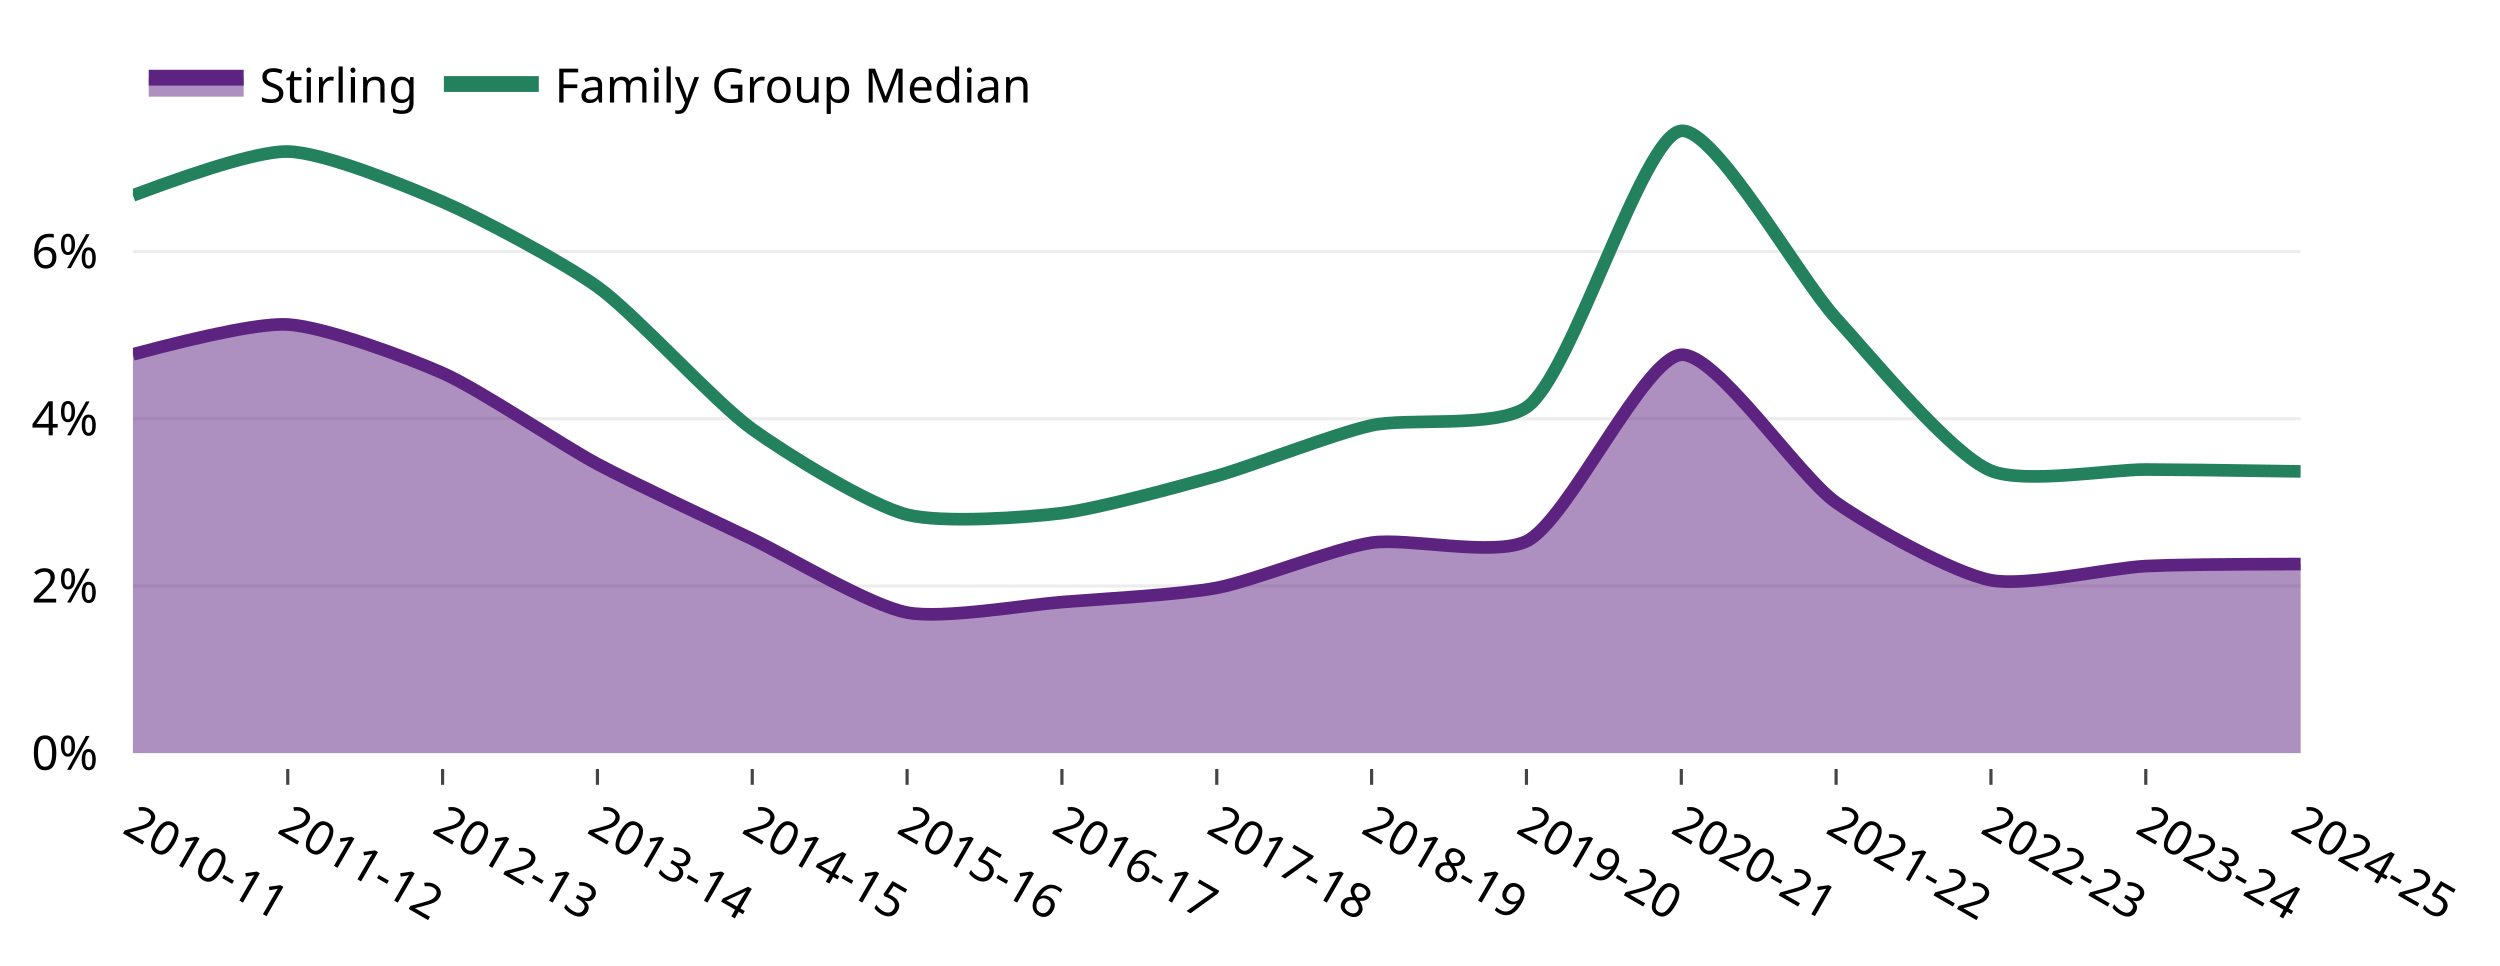
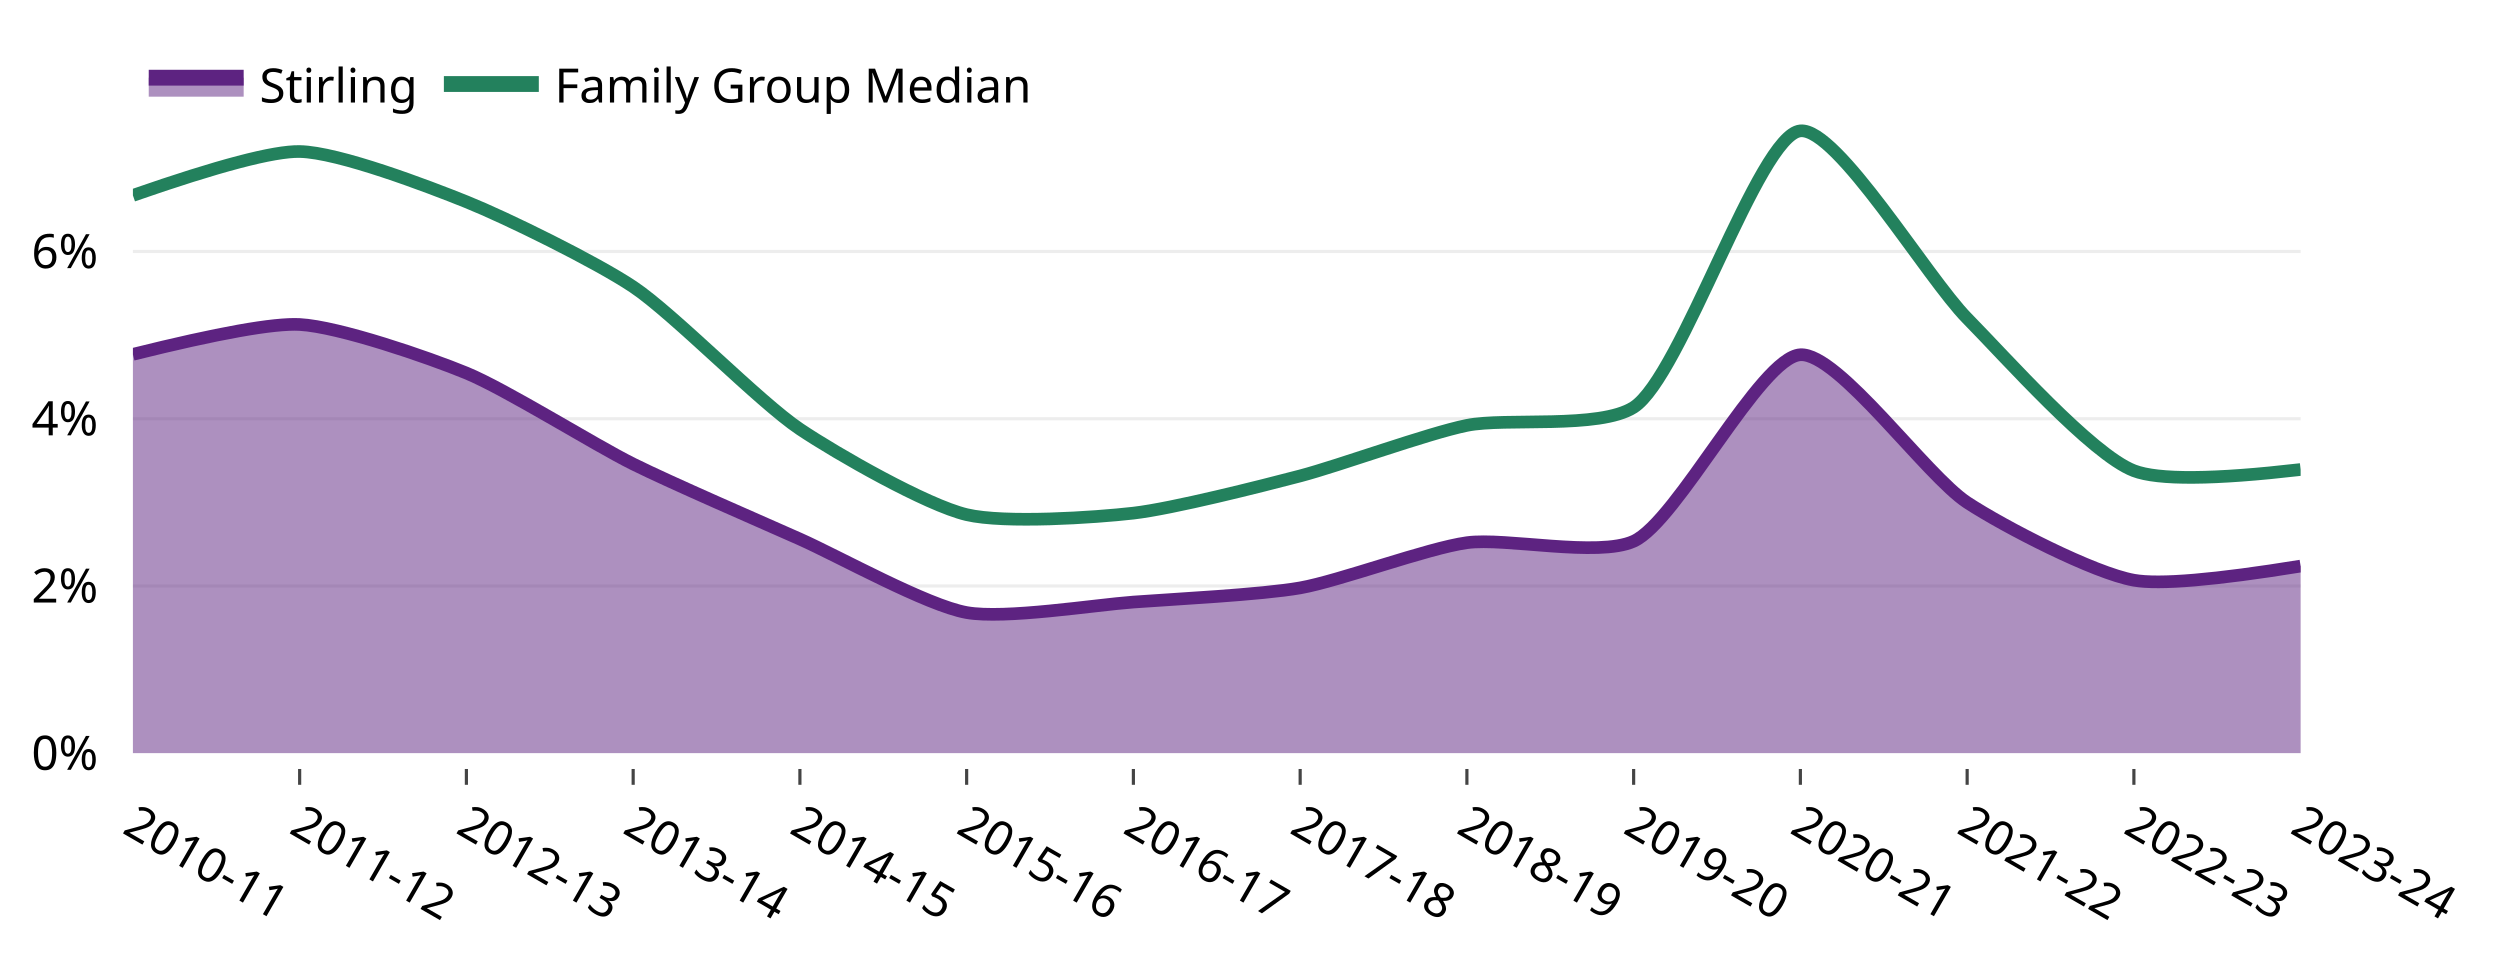
<svg xmlns="http://www.w3.org/2000/svg" class="main-svg" width="790" height="305" style="" viewBox="0 0 790 305">
  <rect x="0" y="0" width="790" height="305" style="fill: rgb(255, 255, 255); fill-opacity: 1;" />
-   <defs id="defs-0d7b3e">
+   <defs id="defs-bfcb5d">
    <g class="clips">
-       <clipPath id="clip0d7b3exyplot" class="plotclip">
+       <clipPath id="clipbfcb5dxyplot" class="plotclip">
        <rect width="685" height="207" />
      </clipPath>
-       <clipPath class="axesclip" id="clip0d7b3ex">
+       <clipPath class="axesclip" id="clipbfcb5dx">
        <rect x="42" y="0" width="685" height="305" />
      </clipPath>
-       <clipPath class="axesclip" id="clip0d7b3ey">
+       <clipPath class="axesclip" id="clipbfcb5dy">
        <rect x="0" y="31" width="790" height="207" />
      </clipPath>
-       <clipPath class="axesclip" id="clip0d7b3exy">
+       <clipPath class="axesclip" id="clipbfcb5dxy">
        <rect x="42" y="31" width="685" height="207" />
      </clipPath>
    </g>
    <g class="gradients" />
    <g class="patterns" />
  </defs>
  <g class="bglayer">
    <rect class="bg" x="32" y="21" width="705" height="227" style="fill: rgb(0, 0, 0); fill-opacity: 0; stroke-width: 0;" />
  </g>
  <g class="layer-below">
    <g class="imagelayer" />
    <g class="shapelayer" />
  </g>
  <g class="cartesianlayer">
    <g class="subplot xy">
      <g class="layer-subplot">
        <g class="shapelayer" />
        <g class="imagelayer" />
      </g>
      <g class="minor-gridlayer">
        <g class="x" />
        <g class="y" />
      </g>
      <g class="gridlayer">
        <g class="x">
-           <path class="xgrid crisp" transform="translate(90.93,0)" d="M0,31v207" style="stroke: rgb(255, 255, 255); stroke-opacity: 1; stroke-width: 1px;" />
-           <path class="xgrid crisp" transform="translate(139.86,0)" d="M0,31v207" style="stroke: rgb(255, 255, 255); stroke-opacity: 1; stroke-width: 1px;" />
-           <path class="xgrid crisp" transform="translate(188.79,0)" d="M0,31v207" style="stroke: rgb(255, 255, 255); stroke-opacity: 1; stroke-width: 1px;" />
-           <path class="xgrid crisp" transform="translate(237.71,0)" d="M0,31v207" style="stroke: rgb(255, 255, 255); stroke-opacity: 1; stroke-width: 1px;" />
-           <path class="xgrid crisp" transform="translate(286.64,0)" d="M0,31v207" style="stroke: rgb(255, 255, 255); stroke-opacity: 1; stroke-width: 1px;" />
-           <path class="xgrid crisp" transform="translate(335.57,0)" d="M0,31v207" style="stroke: rgb(255, 255, 255); stroke-opacity: 1; stroke-width: 1px;" />
-           <path class="xgrid crisp" transform="translate(384.5,0)" d="M0,31v207" style="stroke: rgb(255, 255, 255); stroke-opacity: 1; stroke-width: 1px;" />
-           <path class="xgrid crisp" transform="translate(433.43,0)" d="M0,31v207" style="stroke: rgb(255, 255, 255); stroke-opacity: 1; stroke-width: 1px;" />
-           <path class="xgrid crisp" transform="translate(482.36,0)" d="M0,31v207" style="stroke: rgb(255, 255, 255); stroke-opacity: 1; stroke-width: 1px;" />
-           <path class="xgrid crisp" transform="translate(531.29,0)" d="M0,31v207" style="stroke: rgb(255, 255, 255); stroke-opacity: 1; stroke-width: 1px;" />
-           <path class="xgrid crisp" transform="translate(580.21,0)" d="M0,31v207" style="stroke: rgb(255, 255, 255); stroke-opacity: 1; stroke-width: 1px;" />
-           <path class="xgrid crisp" transform="translate(629.14,0)" d="M0,31v207" style="stroke: rgb(255, 255, 255); stroke-opacity: 1; stroke-width: 1px;" />
-           <path class="xgrid crisp" transform="translate(678.07,0)" d="M0,31v207" style="stroke: rgb(255, 255, 255); stroke-opacity: 1; stroke-width: 1px;" />
+           <path class="xgrid crisp" transform="translate(94.69,0)" d="M0,31v207" style="stroke: rgb(255, 255, 255); stroke-opacity: 1; stroke-width: 1px;" />
+           <path class="xgrid crisp" transform="translate(147.38,0)" d="M0,31v207" style="stroke: rgb(255, 255, 255); stroke-opacity: 1; stroke-width: 1px;" />
+           <path class="xgrid crisp" transform="translate(200.08,0)" d="M0,31v207" style="stroke: rgb(255, 255, 255); stroke-opacity: 1; stroke-width: 1px;" />
+           <path class="xgrid crisp" transform="translate(252.77,0)" d="M0,31v207" style="stroke: rgb(255, 255, 255); stroke-opacity: 1; stroke-width: 1px;" />
+           <path class="xgrid crisp" transform="translate(305.46,0)" d="M0,31v207" style="stroke: rgb(255, 255, 255); stroke-opacity: 1; stroke-width: 1px;" />
+           <path class="xgrid crisp" transform="translate(358.15,0)" d="M0,31v207" style="stroke: rgb(255, 255, 255); stroke-opacity: 1; stroke-width: 1px;" />
+           <path class="xgrid crisp" transform="translate(410.85,0)" d="M0,31v207" style="stroke: rgb(255, 255, 255); stroke-opacity: 1; stroke-width: 1px;" />
+           <path class="xgrid crisp" transform="translate(463.54,0)" d="M0,31v207" style="stroke: rgb(255, 255, 255); stroke-opacity: 1; stroke-width: 1px;" />
+           <path class="xgrid crisp" transform="translate(516.23,0)" d="M0,31v207" style="stroke: rgb(255, 255, 255); stroke-opacity: 1; stroke-width: 1px;" />
+           <path class="xgrid crisp" transform="translate(568.92,0)" d="M0,31v207" style="stroke: rgb(255, 255, 255); stroke-opacity: 1; stroke-width: 1px;" />
+           <path class="xgrid crisp" transform="translate(621.62,0)" d="M0,31v207" style="stroke: rgb(255, 255, 255); stroke-opacity: 1; stroke-width: 1px;" />
+           <path class="xgrid crisp" transform="translate(674.31,0)" d="M0,31v207" style="stroke: rgb(255, 255, 255); stroke-opacity: 1; stroke-width: 1px;" />
        </g>
        <g class="y">
          <path class="ygrid crisp" transform="translate(0,185.16)" d="M42,0h685" style="stroke: rgb(237, 237, 237); stroke-opacity: 1; stroke-width: 1px;" />
          <path class="ygrid crisp" transform="translate(0,132.32)" d="M42,0h685" style="stroke: rgb(237, 237, 237); stroke-opacity: 1; stroke-width: 1px;" />
          <path class="ygrid crisp" transform="translate(0,79.47)" d="M42,0h685" style="stroke: rgb(237, 237, 237); stroke-opacity: 1; stroke-width: 1px;" />
        </g>
      </g>
      <g class="zerolinelayer">
        <path class="yzl zl crisp" transform="translate(0,238)" d="M42,0h685" style="stroke: rgb(255, 255, 255); stroke-opacity: 1; stroke-width: 2px;" />
      </g>
      <path class="xlines-below" />
      <path class="ylines-below" />
      <g class="overlines-below" />
      <g class="xaxislayer-below" />
      <g class="yaxislayer-below" />
      <g class="overaxes-below" />
-       <g class="plot" transform="translate(42,31)" clip-path="url(#clip0d7b3exyplot)">
+       <g class="plot" transform="translate(42,31)" clip-path="url(#clipbfcb5dxyplot)">
        <g class="scatterlayer mlayer">
-           <g class="trace scatter trace40ac71" style="stroke-miterlimit: 2;">
+           <g class="trace scatter traced7242e" style="stroke-miterlimit: 2;">
            <g class="fills">
              <g>
-                 <path class="js-fill" d="M685,207L0,207L0,80.97Q37.59,70.9 48.93,71.54C60.43,72.19 86.72,81.94 97.86,86.88C109.58,92.08 135.25,109.45 146.79,115.63C158.09,121.67 184.28,133.87 195.71,139.35C207.11,144.82 232.93,160.35 244.64,162.57C255.79,164.69 282.16,160.16 293.57,159.25C304.99,158.34 331.19,156.92 342.5,154.77C354.02,152.58 379.89,142.19 391.43,140.49C402.73,138.82 429.96,144.98 440.36,140.04C453.37,133.86 477.5,81.78 489.29,81.1C500.37,80.46 526.12,119.28 538.21,127.79C549.08,135.45 575.4,150.13 587.14,152.35C598.26,154.46 624.64,148.48 636.07,147.88Q647.48,147.29 685,147.24" style="fill: rgb(93, 35, 129); fill-opacity: 0.5; stroke-width: 0;" />
+                 <path class="js-fill" d="M685,207L0,207L0,80.97Q40.47,70.89 52.69,71.54C65.06,72.2 93.35,81.92 105.38,86.88C117.96,92.07 145.66,109.46 158.08,115.63C170.26,121.68 198.46,133.87 210.77,139.35C223.05,144.82 250.89,160.33 263.46,162.57C275.5,164.71 303.86,160.16 316.15,159.25C328.45,158.34 356.65,156.92 368.85,154.77C381.24,152.58 409.13,142.2 421.54,140.49C433.73,138.81 462.95,145.14 474.23,140.04C488.05,133.79 514.25,81.84 526.92,81.1C538.88,80.4 566.68,119.3 579.62,127.79C591.38,135.51 619.71,150.11 632.31,152.35Q644.33,154.48 685,147.88" style="fill: rgb(93, 35, 129); fill-opacity: 0.5; stroke-width: 0;" />
              </g>
            </g>
            <g class="errorbars" />
            <g class="lines">
-               <path class="js-line" d="M0,80.97Q37.59,70.9 48.93,71.54C60.43,72.19 86.72,81.94 97.86,86.88C109.58,92.08 135.25,109.45 146.79,115.63C158.09,121.67 184.28,133.87 195.71,139.35C207.11,144.82 232.93,160.35 244.64,162.57C255.79,164.69 282.16,160.16 293.57,159.25C304.99,158.34 331.19,156.92 342.5,154.77C354.02,152.58 379.89,142.19 391.43,140.49C402.73,138.82 429.96,144.98 440.36,140.04C453.37,133.86 477.5,81.78 489.29,81.1C500.37,80.46 526.12,119.28 538.21,127.79C549.08,135.45 575.4,150.13 587.14,152.35C598.26,154.46 624.64,148.48 636.07,147.88Q647.48,147.29 685,147.24" style="vector-effect: none; fill: none; stroke: rgb(93, 35, 129); stroke-opacity: 1; stroke-width: 4px; opacity: 1;" />
+               <path class="js-line" d="M0,80.97Q40.47,70.89 52.69,71.54C65.06,72.2 93.35,81.92 105.38,86.88C117.96,92.07 145.66,109.46 158.08,115.63C170.26,121.68 198.46,133.87 210.77,139.35C223.05,144.82 250.89,160.33 263.46,162.57C275.5,164.71 303.86,160.16 316.15,159.25C328.45,158.34 356.65,156.92 368.85,154.77C381.24,152.58 409.13,142.2 421.54,140.49C433.73,138.81 462.95,145.14 474.23,140.04C488.05,133.79 514.25,81.84 526.92,81.1C538.88,80.4 566.68,119.3 579.62,127.79C591.38,135.51 619.71,150.11 632.31,152.35Q644.33,154.48 685,147.88" style="vector-effect: none; fill: none; stroke: rgb(93, 35, 129); stroke-opacity: 1; stroke-width: 4px; opacity: 1;" />
            </g>
            <g class="points" />
            <g class="text" />
          </g>
-           <g class="trace scatter trace5eb553" style="stroke-miterlimit: 2; opacity: 1;">
+           <g class="trace scatter tracee7bd5e" style="stroke-miterlimit: 2; opacity: 1;">
            <g class="fills" />
            <g class="errorbars" />
            <g class="lines">
-               <path class="js-line" d="M0,30.75Q37.55,16.67 48.93,16.88C60.38,17.1 86.67,27.92 97.86,32.76C109.52,37.8 135.83,51.76 146.79,59.63C158.75,68.22 183.76,96 195.71,104.61C206.67,112.5 232.82,128.64 244.64,131.63C255.7,134.42 282.23,132.55 293.57,131.15C305.07,129.73 331.15,122.6 342.5,119.39C353.98,116.14 379.89,105.95 391.43,103.42C402.72,100.94 430.35,104.4 440.36,97.72C454.63,88.2 477.01,11.46 489.29,10.35C500.04,9.38 526.45,56.77 538.21,69.6C549.32,81.73 574.58,112.66 587.14,117.75C597.74,122.04 624.65,117.35 636.07,117.37Q647.49,117.39 685,117.96" style="vector-effect: none; fill: none; stroke: rgb(35, 129, 93); stroke-opacity: 1; stroke-width: 4px; opacity: 1;" />
+               <path class="js-line" d="M0,30.75Q40.43,16.66 52.69,16.88C65.02,17.1 93.3,27.9 105.38,32.76C117.91,37.79 146.23,51.71 158.08,59.63C170.9,68.2 197.95,96.02 210.77,104.61C222.62,112.55 250.79,128.63 263.46,131.63C275.42,134.46 303.93,132.55 316.15,131.15C328.52,129.73 356.61,122.6 368.85,119.39C381.21,116.14 409.13,105.95 421.54,103.42C433.72,100.94 463.37,104.65 474.23,97.72C489.29,88.11 513.75,11.57 526.92,10.35C538.53,9.28 566.98,56.79 579.62,69.6C591.61,81.75 618.93,112.61 632.31,117.75Q643.8,122.16 685,117.37" style="vector-effect: none; fill: none; stroke: rgb(35, 129, 93); stroke-opacity: 1; stroke-width: 4px; opacity: 1;" />
            </g>
            <g class="points" />
            <g class="text" />
          </g>
        </g>
      </g>
      <g class="overplot" />
      <path class="xlines-above crisp" d="" style="fill: none; stroke-width: 1px; stroke: rgb(0, 0, 0); stroke-opacity: 0;" />
      <path class="ylines-above crisp" d="M0,0" style="fill: none;" />
      <g class="overlines-above" />
      <g class="xaxislayer-above">
-         <path class="xtick ticks crisp" d="M0,248v-5" transform="translate(90.93,0)" style="stroke: rgb(68, 68, 68); stroke-opacity: 1; stroke-width: 1px;" />
-         <path class="xtick ticks crisp" d="M0,248v-5" transform="translate(139.86,0)" style="stroke: rgb(68, 68, 68); stroke-opacity: 1; stroke-width: 1px;" />
-         <path class="xtick ticks crisp" d="M0,248v-5" transform="translate(188.79,0)" style="stroke: rgb(68, 68, 68); stroke-opacity: 1; stroke-width: 1px;" />
-         <path class="xtick ticks crisp" d="M0,248v-5" transform="translate(237.71,0)" style="stroke: rgb(68, 68, 68); stroke-opacity: 1; stroke-width: 1px;" />
-         <path class="xtick ticks crisp" d="M0,248v-5" transform="translate(286.64,0)" style="stroke: rgb(68, 68, 68); stroke-opacity: 1; stroke-width: 1px;" />
-         <path class="xtick ticks crisp" d="M0,248v-5" transform="translate(335.57,0)" style="stroke: rgb(68, 68, 68); stroke-opacity: 1; stroke-width: 1px;" />
-         <path class="xtick ticks crisp" d="M0,248v-5" transform="translate(384.5,0)" style="stroke: rgb(68, 68, 68); stroke-opacity: 1; stroke-width: 1px;" />
-         <path class="xtick ticks crisp" d="M0,248v-5" transform="translate(433.43,0)" style="stroke: rgb(68, 68, 68); stroke-opacity: 1; stroke-width: 1px;" />
-         <path class="xtick ticks crisp" d="M0,248v-5" transform="translate(482.36,0)" style="stroke: rgb(68, 68, 68); stroke-opacity: 1; stroke-width: 1px;" />
-         <path class="xtick ticks crisp" d="M0,248v-5" transform="translate(531.29,0)" style="stroke: rgb(68, 68, 68); stroke-opacity: 1; stroke-width: 1px;" />
-         <path class="xtick ticks crisp" d="M0,248v-5" transform="translate(580.21,0)" style="stroke: rgb(68, 68, 68); stroke-opacity: 1; stroke-width: 1px;" />
-         <path class="xtick ticks crisp" d="M0,248v-5" transform="translate(629.14,0)" style="stroke: rgb(68, 68, 68); stroke-opacity: 1; stroke-width: 1px;" />
-         <path class="xtick ticks crisp" d="M0,248v-5" transform="translate(678.07,0)" style="stroke: rgb(68, 68, 68); stroke-opacity: 1; stroke-width: 1px;" />
+         <path class="xtick ticks crisp" d="M0,248v-5" transform="translate(94.69,0)" style="stroke: rgb(68, 68, 68); stroke-opacity: 1; stroke-width: 1px;" />
+         <path class="xtick ticks crisp" d="M0,248v-5" transform="translate(147.38,0)" style="stroke: rgb(68, 68, 68); stroke-opacity: 1; stroke-width: 1px;" />
+         <path class="xtick ticks crisp" d="M0,248v-5" transform="translate(200.08,0)" style="stroke: rgb(68, 68, 68); stroke-opacity: 1; stroke-width: 1px;" />
+         <path class="xtick ticks crisp" d="M0,248v-5" transform="translate(252.77,0)" style="stroke: rgb(68, 68, 68); stroke-opacity: 1; stroke-width: 1px;" />
+         <path class="xtick ticks crisp" d="M0,248v-5" transform="translate(305.46,0)" style="stroke: rgb(68, 68, 68); stroke-opacity: 1; stroke-width: 1px;" />
+         <path class="xtick ticks crisp" d="M0,248v-5" transform="translate(358.15,0)" style="stroke: rgb(68, 68, 68); stroke-opacity: 1; stroke-width: 1px;" />
+         <path class="xtick ticks crisp" d="M0,248v-5" transform="translate(410.85,0)" style="stroke: rgb(68, 68, 68); stroke-opacity: 1; stroke-width: 1px;" />
+         <path class="xtick ticks crisp" d="M0,248v-5" transform="translate(463.54,0)" style="stroke: rgb(68, 68, 68); stroke-opacity: 1; stroke-width: 1px;" />
+         <path class="xtick ticks crisp" d="M0,248v-5" transform="translate(516.23,0)" style="stroke: rgb(68, 68, 68); stroke-opacity: 1; stroke-width: 1px;" />
+         <path class="xtick ticks crisp" d="M0,248v-5" transform="translate(568.92,0)" style="stroke: rgb(68, 68, 68); stroke-opacity: 1; stroke-width: 1px;" />
+         <path class="xtick ticks crisp" d="M0,248v-5" transform="translate(621.62,0)" style="stroke: rgb(68, 68, 68); stroke-opacity: 1; stroke-width: 1px;" />
+         <path class="xtick ticks crisp" d="M0,248v-5" transform="translate(674.31,0)" style="stroke: rgb(68, 68, 68); stroke-opacity: 1; stroke-width: 1px;" />
        <g class="xtick">
          <text text-anchor="start" x="0" y="264" transform="translate(42,0) rotate(30,0,256.5)" style="font-family: 'Segoe UI Semibold'; font-size: 15px; fill: rgb(0, 0, 0); fill-opacity: 1; white-space: pre; opacity: 1;">2010-11</text>
        </g>
        <g class="xtick">
-           <text text-anchor="start" x="0" y="264" transform="translate(90.93,0) rotate(30,0,256.5)" style="font-family: 'Segoe UI Semibold'; font-size: 15px; fill: rgb(0, 0, 0); fill-opacity: 1; white-space: pre; opacity: 1;">2011-12</text>
-         </g>
-         <g class="xtick">
-           <text text-anchor="start" x="0" y="264" transform="translate(139.86,0) rotate(30,0,256.5)" style="font-family: 'Segoe UI Semibold'; font-size: 15px; fill: rgb(0, 0, 0); fill-opacity: 1; white-space: pre; opacity: 1;">2012-13</text>
-         </g>
-         <g class="xtick">
-           <text text-anchor="start" x="0" y="264" transform="translate(188.79,0) rotate(30,0,256.5)" style="font-family: 'Segoe UI Semibold'; font-size: 15px; fill: rgb(0, 0, 0); fill-opacity: 1; white-space: pre; opacity: 1;">2013-14</text>
-         </g>
-         <g class="xtick">
-           <text text-anchor="start" x="0" y="264" transform="translate(237.71,0) rotate(30,0,256.5)" style="font-family: 'Segoe UI Semibold'; font-size: 15px; fill: rgb(0, 0, 0); fill-opacity: 1; white-space: pre; opacity: 1;">2014-15</text>
-         </g>
-         <g class="xtick">
-           <text text-anchor="start" x="0" y="264" transform="translate(286.64,0) rotate(30,0,256.5)" style="font-family: 'Segoe UI Semibold'; font-size: 15px; fill: rgb(0, 0, 0); fill-opacity: 1; white-space: pre; opacity: 1;">2015-16</text>
-         </g>
-         <g class="xtick">
-           <text text-anchor="start" x="0" y="264" transform="translate(335.57,0) rotate(30,0,256.5)" style="font-family: 'Segoe UI Semibold'; font-size: 15px; fill: rgb(0, 0, 0); fill-opacity: 1; white-space: pre; opacity: 1;">2016-17</text>
-         </g>
-         <g class="xtick">
-           <text text-anchor="start" x="0" y="264" transform="translate(384.5,0) rotate(30,0,256.5)" style="font-family: 'Segoe UI Semibold'; font-size: 15px; fill: rgb(0, 0, 0); fill-opacity: 1; white-space: pre; opacity: 1;">2017-18</text>
-         </g>
-         <g class="xtick">
-           <text text-anchor="start" x="0" y="264" transform="translate(433.43,0) rotate(30,0,256.5)" style="font-family: 'Segoe UI Semibold'; font-size: 15px; fill: rgb(0, 0, 0); fill-opacity: 1; white-space: pre; opacity: 1;">2018-19</text>
-         </g>
-         <g class="xtick">
-           <text text-anchor="start" x="0" y="264" transform="translate(482.36,0) rotate(30,0,256.5)" style="font-family: 'Segoe UI Semibold'; font-size: 15px; fill: rgb(0, 0, 0); fill-opacity: 1; white-space: pre; opacity: 1;">2019-20</text>
-         </g>
-         <g class="xtick">
-           <text text-anchor="start" x="0" y="264" transform="translate(531.29,0) rotate(30,0,256.5)" style="font-family: 'Segoe UI Semibold'; font-size: 15px; fill: rgb(0, 0, 0); fill-opacity: 1; white-space: pre; opacity: 1;">2020-21</text>
-         </g>
-         <g class="xtick">
-           <text text-anchor="start" x="0" y="264" transform="translate(580.21,0) rotate(30,0,256.5)" style="font-family: 'Segoe UI Semibold'; font-size: 15px; fill: rgb(0, 0, 0); fill-opacity: 1; white-space: pre; opacity: 1;">2021-22</text>
-         </g>
-         <g class="xtick">
-           <text text-anchor="start" x="0" y="264" transform="translate(629.14,0) rotate(30,0,256.5)" style="font-family: 'Segoe UI Semibold'; font-size: 15px; fill: rgb(0, 0, 0); fill-opacity: 1; white-space: pre; opacity: 1;">2022-23</text>
-         </g>
-         <g class="xtick">
-           <text text-anchor="start" x="0" y="264" transform="translate(678.07,0) rotate(30,0,256.5)" style="font-family: 'Segoe UI Semibold'; font-size: 15px; fill: rgb(0, 0, 0); fill-opacity: 1; white-space: pre; opacity: 1;">2023-24</text>
-         </g>
-         <g class="xtick">
-           <text text-anchor="start" x="0" y="264" transform="translate(727,0) rotate(30,0,256.5)" style="font-family: 'Segoe UI Semibold'; font-size: 15px; fill: rgb(0, 0, 0); fill-opacity: 1; white-space: pre; opacity: 1;">2024-25</text>
+           <text text-anchor="start" x="0" y="264" transform="translate(94.69,0) rotate(30,0,256.5)" style="font-family: 'Segoe UI Semibold'; font-size: 15px; fill: rgb(0, 0, 0); fill-opacity: 1; white-space: pre; opacity: 1;">2011-12</text>
+         </g>
+         <g class="xtick">
+           <text text-anchor="start" x="0" y="264" transform="translate(147.38,0) rotate(30,0,256.5)" style="font-family: 'Segoe UI Semibold'; font-size: 15px; fill: rgb(0, 0, 0); fill-opacity: 1; white-space: pre; opacity: 1;">2012-13</text>
+         </g>
+         <g class="xtick">
+           <text text-anchor="start" x="0" y="264" transform="translate(200.08,0) rotate(30,0,256.5)" style="font-family: 'Segoe UI Semibold'; font-size: 15px; fill: rgb(0, 0, 0); fill-opacity: 1; white-space: pre; opacity: 1;">2013-14</text>
+         </g>
+         <g class="xtick">
+           <text text-anchor="start" x="0" y="264" transform="translate(252.77,0) rotate(30,0,256.5)" style="font-family: 'Segoe UI Semibold'; font-size: 15px; fill: rgb(0, 0, 0); fill-opacity: 1; white-space: pre; opacity: 1;">2014-15</text>
+         </g>
+         <g class="xtick">
+           <text text-anchor="start" x="0" y="264" transform="translate(305.46,0) rotate(30,0,256.5)" style="font-family: 'Segoe UI Semibold'; font-size: 15px; fill: rgb(0, 0, 0); fill-opacity: 1; white-space: pre; opacity: 1;">2015-16</text>
+         </g>
+         <g class="xtick">
+           <text text-anchor="start" x="0" y="264" transform="translate(358.15,0) rotate(30,0,256.5)" style="font-family: 'Segoe UI Semibold'; font-size: 15px; fill: rgb(0, 0, 0); fill-opacity: 1; white-space: pre; opacity: 1;">2016-17</text>
+         </g>
+         <g class="xtick">
+           <text text-anchor="start" x="0" y="264" transform="translate(410.85,0) rotate(30,0,256.5)" style="font-family: 'Segoe UI Semibold'; font-size: 15px; fill: rgb(0, 0, 0); fill-opacity: 1; white-space: pre; opacity: 1;">2017-18</text>
+         </g>
+         <g class="xtick">
+           <text text-anchor="start" x="0" y="264" transform="translate(463.54,0) rotate(30,0,256.5)" style="font-family: 'Segoe UI Semibold'; font-size: 15px; fill: rgb(0, 0, 0); fill-opacity: 1; white-space: pre; opacity: 1;">2018-19</text>
+         </g>
+         <g class="xtick">
+           <text text-anchor="start" x="0" y="264" transform="translate(516.23,0) rotate(30,0,256.5)" style="font-family: 'Segoe UI Semibold'; font-size: 15px; fill: rgb(0, 0, 0); fill-opacity: 1; white-space: pre; opacity: 1;">2019-20</text>
+         </g>
+         <g class="xtick">
+           <text text-anchor="start" x="0" y="264" transform="translate(568.92,0) rotate(30,0,256.5)" style="font-family: 'Segoe UI Semibold'; font-size: 15px; fill: rgb(0, 0, 0); fill-opacity: 1; white-space: pre; opacity: 1;">2020-21</text>
+         </g>
+         <g class="xtick">
+           <text text-anchor="start" x="0" y="264" transform="translate(621.62,0) rotate(30,0,256.5)" style="font-family: 'Segoe UI Semibold'; font-size: 15px; fill: rgb(0, 0, 0); fill-opacity: 1; white-space: pre; opacity: 1;">2021-22</text>
+         </g>
+         <g class="xtick">
+           <text text-anchor="start" x="0" y="264" transform="translate(674.31,0) rotate(30,0,256.5)" style="font-family: 'Segoe UI Semibold'; font-size: 15px; fill: rgb(0, 0, 0); fill-opacity: 1; white-space: pre; opacity: 1;">2022-23</text>
+         </g>
+         <g class="xtick">
+           <text text-anchor="start" x="0" y="264" transform="translate(727,0) rotate(30,0,256.5)" style="font-family: 'Segoe UI Semibold'; font-size: 15px; fill: rgb(0, 0, 0); fill-opacity: 1; white-space: pre; opacity: 1;">2023-24</text>
        </g>
      </g>
      <g class="yaxislayer-above">
        <g class="ytick">
          <text text-anchor="end" x="31" y="5.25" transform="translate(0,238)" style="font-family: 'Segoe UI Semibold'; font-size: 15px; fill: rgb(0, 0, 0); fill-opacity: 1; white-space: pre; opacity: 1;">0%</text>
        </g>
        <g class="ytick">
          <text text-anchor="end" x="31" y="5.25" style="font-family: 'Segoe UI Semibold'; font-size: 15px; fill: rgb(0, 0, 0); fill-opacity: 1; white-space: pre; opacity: 1;" transform="translate(0,185.16)">2%</text>
        </g>
        <g class="ytick">
          <text text-anchor="end" x="31" y="5.25" style="font-family: 'Segoe UI Semibold'; font-size: 15px; fill: rgb(0, 0, 0); fill-opacity: 1; white-space: pre; opacity: 1;" transform="translate(0,132.32)">4%</text>
        </g>
        <g class="ytick">
          <text text-anchor="end" x="31" y="5.25" style="font-family: 'Segoe UI Semibold'; font-size: 15px; fill: rgb(0, 0, 0); fill-opacity: 1; white-space: pre; opacity: 1;" transform="translate(0,79.47)">6%</text>
        </g>
      </g>
      <g class="overaxes-above" />
    </g>
  </g>
  <g class="polarlayer" />
  <g class="smithlayer" />
  <g class="ternarylayer" />
  <g class="geolayer" />
  <g class="funnelarealayer" />
  <g class="pielayer" />
  <g class="iciclelayer" />
  <g class="treemaplayer" />
  <g class="sunburstlayer" />
  <g class="glimages" />
-   <defs id="topdefs-0d7b3e">
+   <defs id="topdefs-bfcb5d">
    <g class="clips" />
-     <clipPath id="legend0d7b3e">
+     <clipPath id="legendbfcb5d">
      <rect width="285" height="33" x="0" y="0" />
    </clipPath>
  </defs>
  <g class="layer-above">
    <g class="imagelayer" />
    <g class="shapelayer" />
  </g>
  <g class="infolayer">
    <g class="legend" pointer-events="all" transform="translate(42,10.3)">
      <rect class="bg" shape-rendering="crispEdges" width="285" height="33" x="0" y="0" style="stroke: rgb(68, 68, 68); stroke-opacity: 1; fill: rgb(0, 0, 0); fill-opacity: 0; stroke-width: 0px;" />
-       <g class="scrollbox" transform="" clip-path="url(#legend0d7b3e)">
+       <g class="scrollbox" transform="" clip-path="url(#legendbfcb5d)">
        <g class="groups">
          <g class="traces" transform="translate(0,16.25)" style="opacity: 1;">
            <text class="legendtext" text-anchor="start" x="40" y="5.85" style="font-family: 'Segoe UI Semibold'; font-size: 15px; fill: rgb(0, 0, 0); fill-opacity: 1; white-space: pre;">Stirling</text>
            <g class="layers">
              <g class="legendfill">
                <path class="js-fill" d="M5,-2h30v6h-30z" style="stroke-width: 0; fill: rgb(93, 35, 129); fill-opacity: 0.5;" />
              </g>
              <g class="legendlines">
                <path class="js-line" d="M5,-2h30" style="fill: none; stroke: rgb(93, 35, 129); stroke-opacity: 1; stroke-width: 5px;" />
              </g>
              <g class="legendsymbols">
                <g class="legendpoints" />
              </g>
            </g>
            <rect class="legendtoggle" x="0" y="-11.25" width="90.766" height="22.5" style="fill: rgb(0, 0, 0); fill-opacity: 0;" />
          </g>
          <g class="traces" transform="translate(93.26562,16.25)" style="opacity: 1;">
            <text class="legendtext" text-anchor="start" x="40" y="5.85" style="font-family: 'Segoe UI Semibold'; font-size: 15px; fill: rgb(0, 0, 0); fill-opacity: 1; white-space: pre;">Family Group Median</text>
            <g class="layers" style="opacity: 1;">
              <g class="legendfill" />
              <g class="legendlines">
                <path class="js-line" d="M5,0h30" style="fill: none; stroke: rgb(35, 129, 93); stroke-opacity: 1; stroke-width: 5px;" />
              </g>
              <g class="legendsymbols">
                <g class="legendpoints" />
              </g>
            </g>
            <rect class="legendtoggle" x="0" y="-11.25" width="188.609" height="22.5" style="fill: rgb(0, 0, 0); fill-opacity: 0;" />
          </g>
        </g>
      </g>
      <rect class="scrollbar" rx="20" ry="3" width="0" height="0" x="0" y="0" style="fill: rgb(128, 139, 164); fill-opacity: 1;" />
    </g>
    <g class="g-gtitle" />
    <g class="g-xtitle" />
    <g class="g-ytitle" />
  </g>
</svg>
